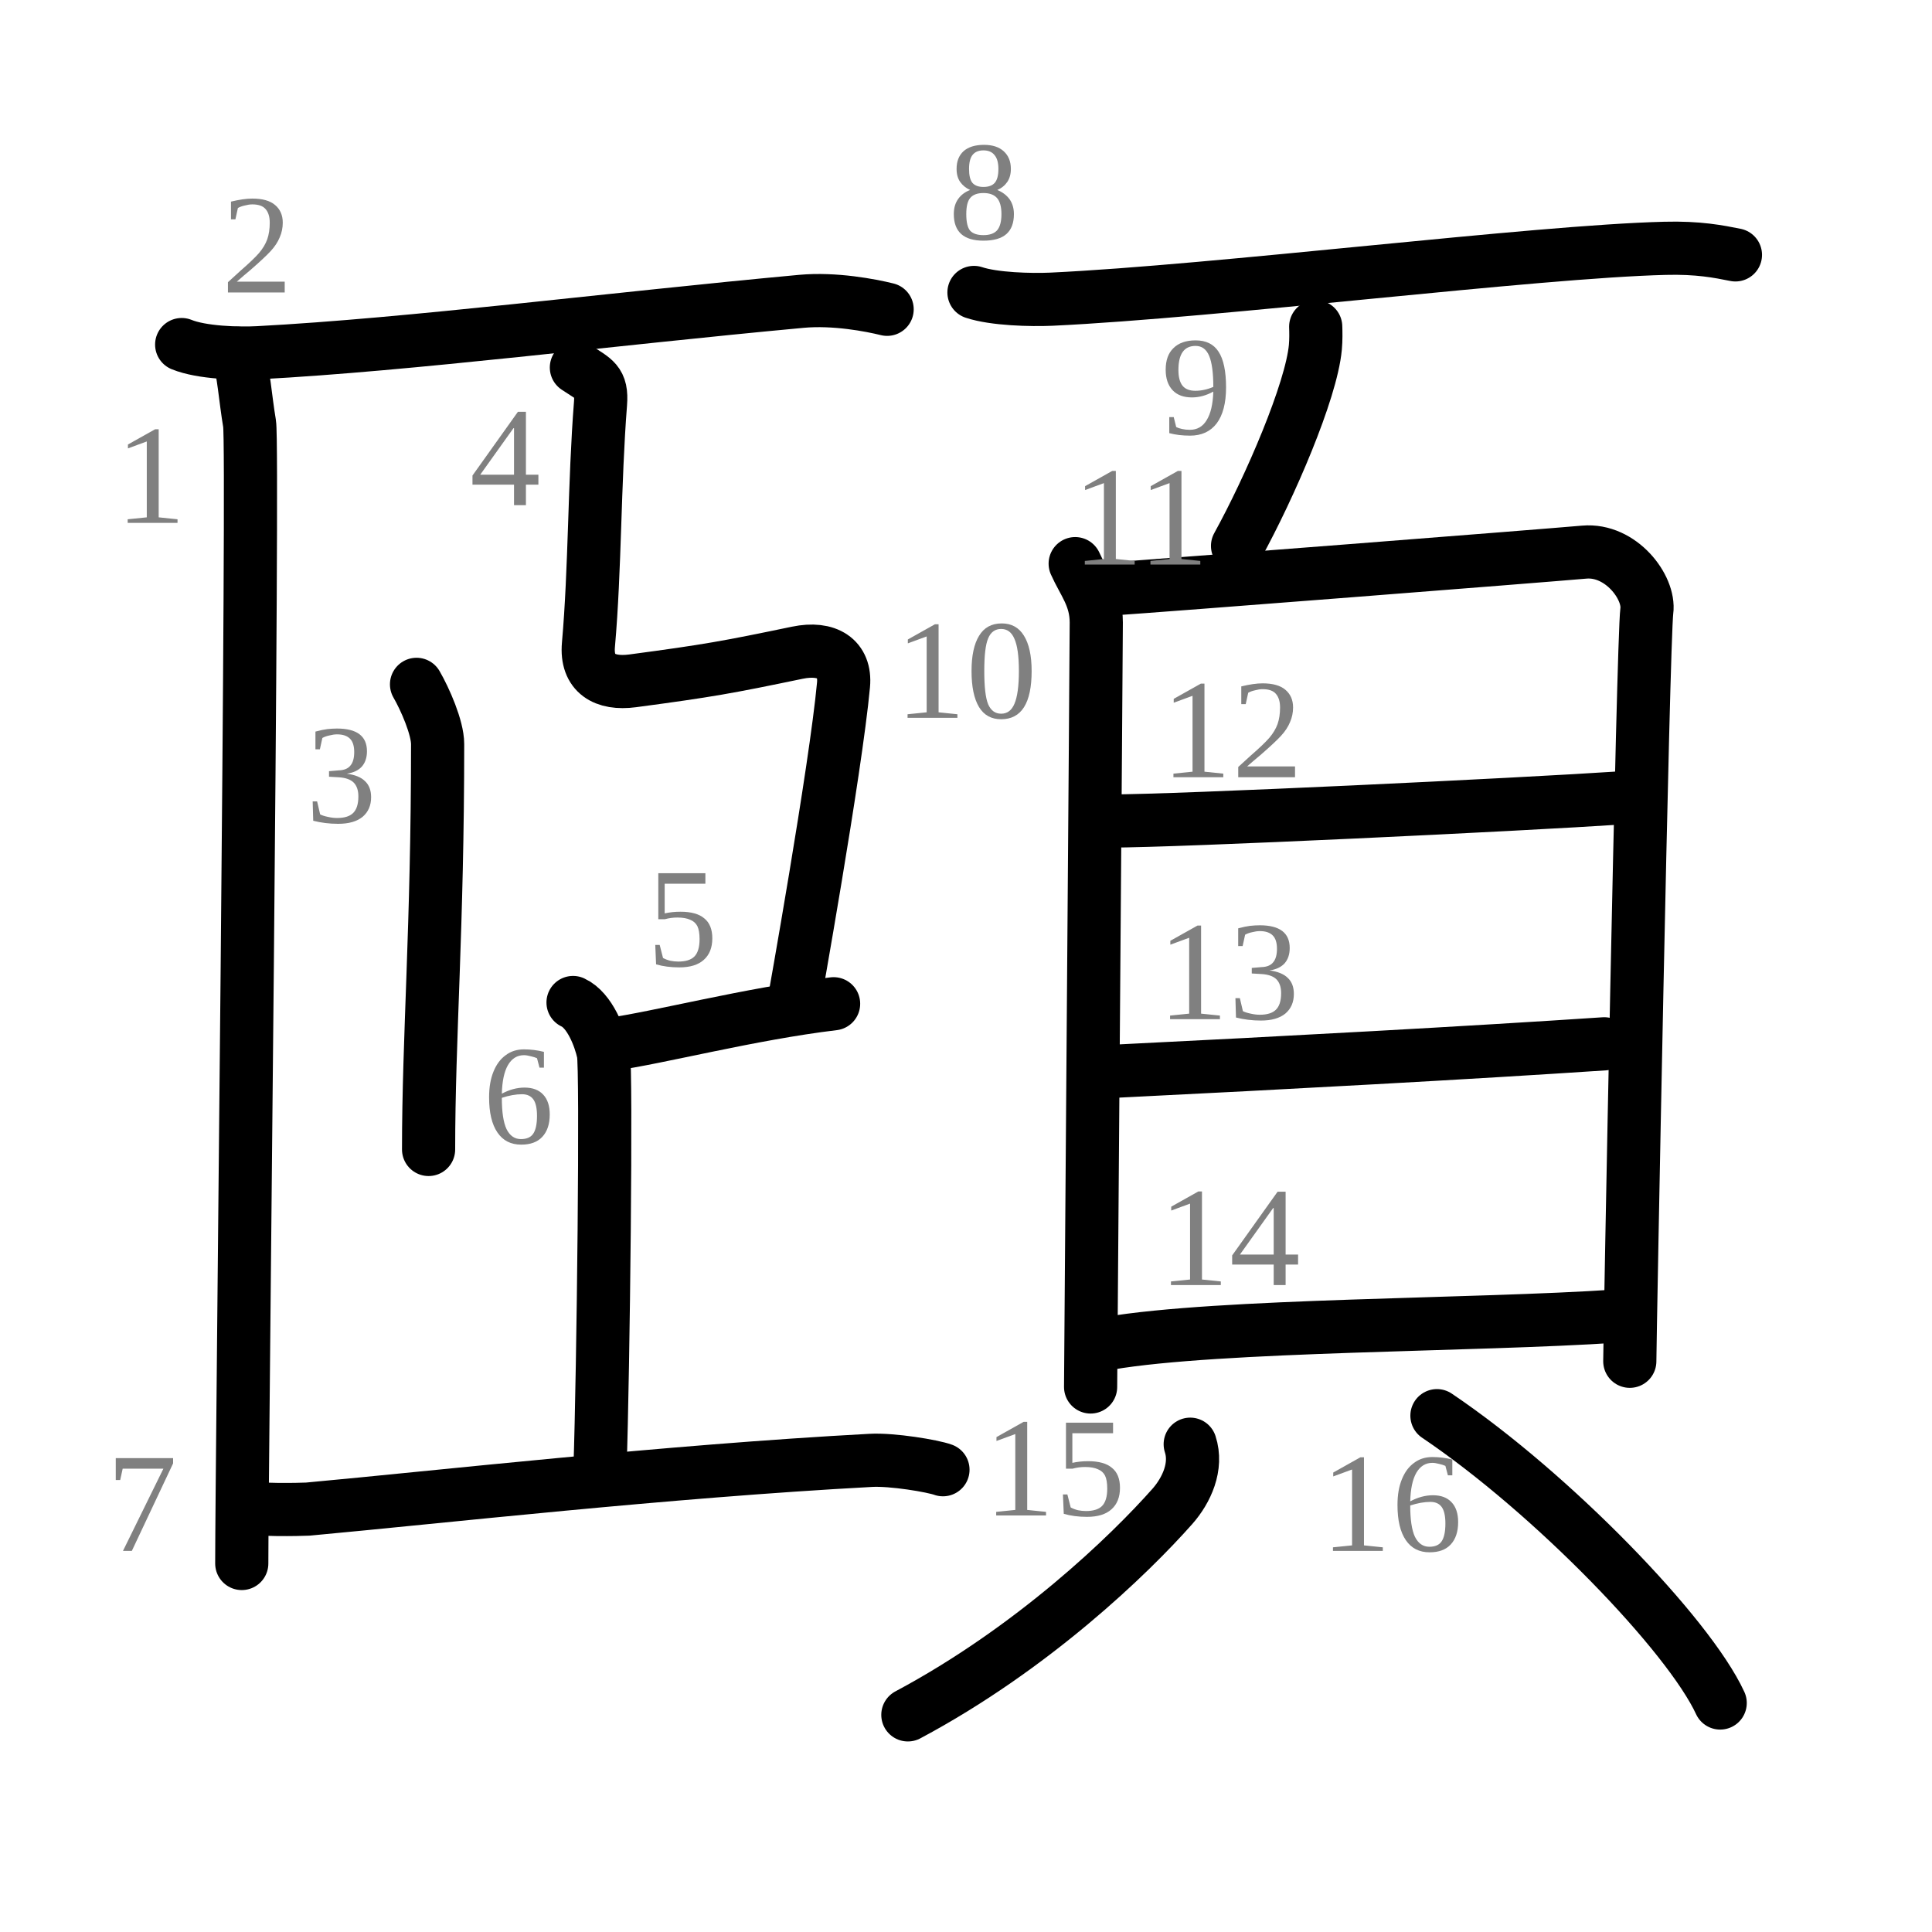
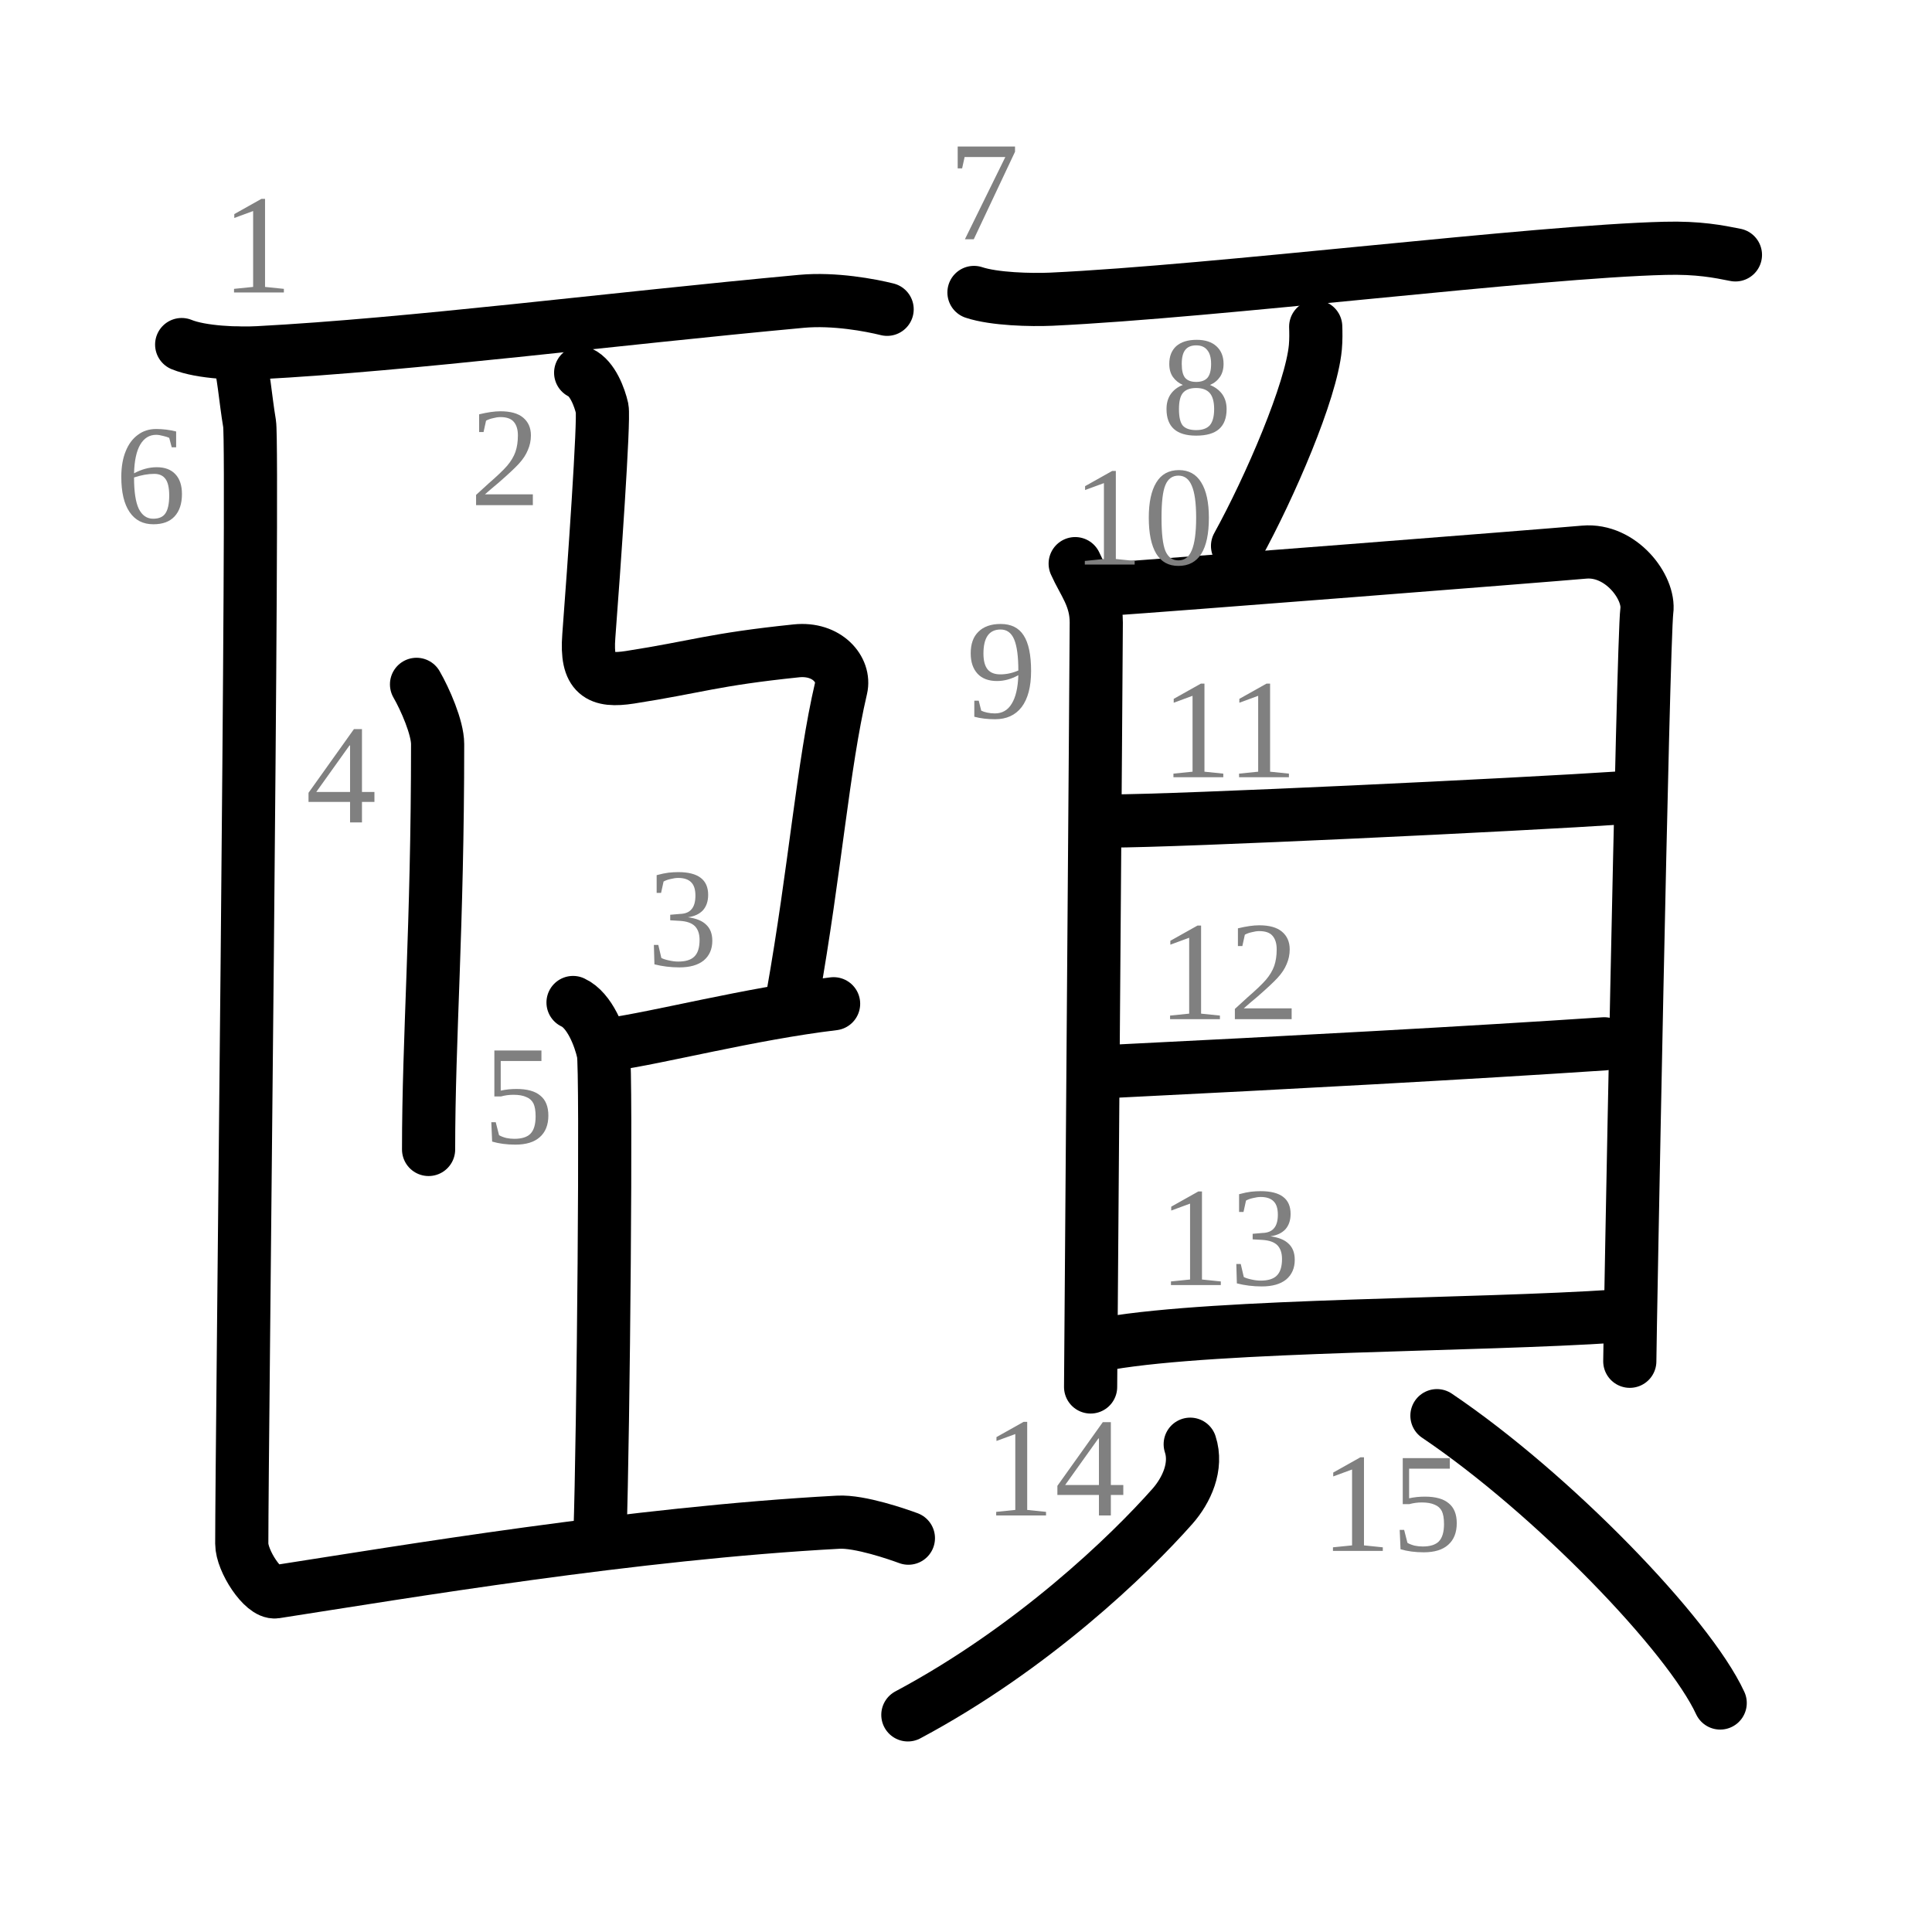
<svg xmlns="http://www.w3.org/2000/svg" xmlns:ns1="http://kanjivg.tagaini.net" width="109" height="109" viewBox="0 0 109 109">
  <g id="kvg:StrokePaths_09824" style="fill:none;stroke:#000000;stroke-width:3;stroke-linecap:round;stroke-linejoin:round;">
    <g id="kvg:09824" ns1:element="頤">
      <g id="kvg:09824-g1" ns1:position="left">
        <g id="kvg:09824-g2" ns1:element="匚" ns1:part="1">
-           <path id="kvg:09824-s1" ns1:type="㇑" d="M  13.43,19.93 c 0.32,1.06 0.41,2.55 0.65,3.97 0.24,1.42 -0.44,58.809 -0.44,64.309" />
+           <path id="kvg:09824-s1" ns1:type="㇐" d="M10.25,19.44c1.13,0.46,3.18,0.52,4.32,0.46C23.22,19.44,34.4,18,45.22,17c1.87-0.17,3.9,0.22,4.83,0.45" />
        </g>
-         <path id="kvg:09824-s2" ns1:type="㇐" d="M10.25,19.44c1.13,0.46,3.18,0.52,4.32,0.46C23.22,19.44,34.4,18,45.22,17c1.87-0.17,3.9,0.22,4.83,0.45" />
-         <path id="kvg:09824-s3" ns1:type="㇑" d="M23.5,38.61c0.48,0.83,1.19,2.44,1.19,3.37c0,10.34-0.51,16.56-0.51,22.87" />
-         <path id="kvg:09824-s4" ns1:type="㇉" d="M 32.519,20.735 c 1.02,0.68 1.46,0.769 1.36,2.04 -0.352,4.475 -0.303,9.355 -0.68,13.597 -0.145,1.636 0.92,2.249 2.493,2.04 4.314,-0.575 5.344,-0.766 9.291,-1.586 1.685,-0.35 2.742,0.342 2.606,1.813 -0.442,4.79 -2.833,18.129 -2.833,18.129" />
-         <path id="kvg:09824-s5" ns1:type="㇐" d="M34.45,58.92c2.6-0.35,7.89-1.73,12.58-2.29" />
+         <path id="kvg:09824-s2" ns1:type="㇉" d="M23.5,38.61c0.48,0.83,1.19,2.44,1.19,3.37c0,10.34-0.51,16.56-0.51,22.87" />
+         <path id="kvg:09824-s3" ns1:type="㇐" d="M44.72,56.22C46,49,46.43,43.19,47.45,38.83c0.25-1.05-0.79-2.29-2.52-2.11c-4.72,0.49-5.6,0.9-9.38,1.49c-1.75,0.27-2.5-0.12-2.33-2.33c0.29-3.79,0.88-12.22,0.75-12.84c-0.14-0.62-0.54-1.7-1.21-2.01" />
+         <path id="kvg:09824-s4" ns1:type="㇑" d="M34.45,58.92c2.6-0.35,7.89-1.73,12.58-2.29" />
+         <path id="kvg:09824-s5" ns1:type="㇑" d="M32.33,56.56c0.95,0.44,1.52,1.97,1.71,2.84c0.19,0.87,0,21.7-0.19,27.16" />
        <g id="kvg:09824-g3" ns1:element="匚" ns1:part="2">
-           <path id="kvg:09824-s6" ns1:type="㇑" d="M 32.33,56.56 c 0.95,0.44 1.52,1.97 1.71,2.84 0.19,0.87 0,18.009 -0.19,23.469" />
+           <path id="kvg:09824-s6" ns1:type="㇗" d="M13.43,19.93c0.32,1.06,0.41,2.55,0.65,3.97c0.24,1.42-0.44,57.69-0.44,63.19c0,0.98,1.21,2.82,1.9,2.72c7.22-1.12,20.21-3.31,31.75-3.93c1.22-0.07,3.39,0.69,3.96,0.9" />
        </g>
-         <path id="kvg:09824-s7" ns1:type="㇐" d="M 13.85,85.0 c 0.497,0.222 3.074,0.162 3.516,0.141 7.469,-0.685 20.21,-2.129 31.75,-2.749 1.22,-0.07 3.514,0.317 4.084,0.527" />
      </g>
      <g id="kvg:09824-g4" ns1:element="頁" ns1:position="right" ns1:radical="general">
        <g id="kvg:09824-g5" ns1:position="top">
-           <path id="kvg:09824-s8" ns1:type="㇐" d="M54.95,16.5c1.14,0.38,3.22,0.43,4.36,0.38c9.39-0.44,27.31-2.69,34.62-2.87c1.89-0.05,3.03,0.18,3.98,0.37" />
-           <path id="kvg:09824-s9" ns1:type="㇒" d="M74.23,18.43c0.01,0.29,0.02,0.75-0.02,1.17c-0.23,2.47-2.56,7.88-4.39,11.2" />
+           <path id="kvg:09824-s7" ns1:type="㇐" d="M54.95,16.5c1.14,0.38,3.22,0.43,4.36,0.38c9.39-0.44,27.31-2.69,34.62-2.87c1.89-0.05,3.03,0.18,3.98,0.37" />
+           <path id="kvg:09824-s8" ns1:type="㇒" d="M74.23,18.43c0.01,0.29,0.02,0.75-0.02,1.17c-0.23,2.47-2.56,7.88-4.39,11.2" />
        </g>
        <g id="kvg:09824-g6" ns1:element="貝" ns1:position="bottom">
          <g id="kvg:09824-g7" ns1:element="目" ns1:position="top">
-             <path id="kvg:09824-s10" ns1:type="㇑" d="M60.66,31.8c0.48,1.08,1.19,1.88,1.19,3.32c0,1.44-0.32,42.41-0.32,43.13" />
-             <path id="kvg:09824-s11" ns1:type="㇕a" d="M62.65,33.23c2.73-0.18,24.24-1.86,26.73-2.08c2.07-0.18,3.71,1.99,3.53,3.32c-0.22,1.69-0.96,41.25-0.96,42.33" />
-             <path id="kvg:09824-s12" ns1:type="㇐a" d="M62.61,46.32c3.9,0,23.09-0.92,28.93-1.31" />
-             <path id="kvg:09824-s13" ns1:type="㇐a" d="M62.83,60.44c9.74-0.48,20.22-1.05,27.68-1.55" />
-             <path id="kvg:09824-s14" ns1:type="㇐a" d="M62.53,75.79c6.29-1.07,20.73-1,28.68-1.54" />
+             <path id="kvg:09824-s9" ns1:type="㇑" d="M60.66,31.8c0.48,1.08,1.19,1.88,1.19,3.32c0,1.44-0.32,42.41-0.32,43.13" />
+             <path id="kvg:09824-s10" ns1:type="㇕a" d="M62.65,33.23c2.73-0.18,24.24-1.86,26.73-2.08c2.07-0.18,3.71,1.99,3.53,3.32c-0.22,1.69-0.96,41.25-0.96,42.33" />
+             <path id="kvg:09824-s11" ns1:type="㇐a" d="M62.61,46.32c3.9,0,23.09-0.92,28.93-1.31" />
+             <path id="kvg:09824-s12" ns1:type="㇐a" d="M62.83,60.44c9.74-0.48,20.22-1.05,27.68-1.55" />
+             <path id="kvg:09824-s13" ns1:type="㇐a" d="M62.53,75.79c6.29-1.07,20.73-1,28.68-1.54" />
          </g>
          <g id="kvg:09824-g8" ns1:position="bottom">
-             <path id="kvg:09824-s15" ns1:type="㇒" d="M67.15,81.48c0.41,1.25-0.2,2.59-1,3.5c-2.43,2.75-7.9,8.02-14.93,11.77" />
-             <path id="kvg:09824-s16" ns1:type="㇔" d="M81.07,79.87c6.51,4.39,14.21,12.37,15.98,16.21" />
+             <path id="kvg:09824-s14" ns1:type="㇒" d="M67.15,81.48c0.41,1.25-0.2,2.59-1,3.5c-2.43,2.75-7.9,8.02-14.93,11.77" />
+             <path id="kvg:09824-s15" ns1:type="㇔" d="M81.07,79.87c6.51,4.39,14.21,12.37,15.98,16.21" />
          </g>
        </g>
      </g>
    </g>
  </g>
  <g id="kvg:StrokeNumbers_09824" style="font-size:8;fill:#808080">
-     <text transform="matrix(1 0 0 1 6.50 29.50)">1</text>
-     <text transform="matrix(1 0 0 1 12.50 16.50)">2</text>
-     <text transform="matrix(1 0 0 1 17.25 46.40)">3</text>
-     <text transform="matrix(1 0 0 1 26.50 28.50)">4</text>
-     <text transform="matrix(1 0 0 1 36.50 54.50)">5</text>
-     <text transform="matrix(1 0 0 1 27.25 64.50)">6</text>
-     <text transform="matrix(1 0 0 1 6 87.50)">7</text>
-     <text transform="matrix(1 0 0 1 53.50 13.50)">8</text>
-     <text transform="matrix(1 0 0 1 65.50 24.50)">9</text>
-     <text transform="matrix(1 0 0 1 50.5 40.50)">10</text>
-     <text transform="matrix(1 0 0 1 60.50 31.85)">11</text>
-     <text transform="matrix(1 0 0 1 65.50 43.85)">12</text>
-     <text transform="matrix(1 0 0 1 65.31 57.50)">13</text>
-     <text transform="matrix(1 0 0 1 65.36 72.50)">14</text>
-     <text transform="matrix(1 0 0 1 55.50 85.50)">15</text>
-     <text transform="matrix(1 0 0 1 74.50 87.50)">16</text>
+     <text transform="matrix(1 0 0 1 12.50 16.50)">1</text>
+     <text transform="matrix(1 0 0 1 26.50 28.50)">2</text>
+     <text transform="matrix(1 0 0 1 36.50 54.50)">3</text>
+     <text transform="matrix(1 0 0 1 17.25 46.40)">4</text>
+     <text transform="matrix(1 0 0 1 27.25 64.50)">5</text>
+     <text transform="matrix(1 0 0 1 6.50 29.50)">6</text>
+     <text transform="matrix(1 0 0 1 53.50 13.50)">7</text>
+     <text transform="matrix(1 0 0 1 65.50 24.50)">8</text>
+     <text transform="matrix(1 0 0 1 54.50 40.50)">9</text>
+     <text transform="matrix(1 0 0 1 60.50 31.85)">10</text>
+     <text transform="matrix(1 0 0 1 65.50 43.85)">11</text>
+     <text transform="matrix(1 0 0 1 65.31 57.50)">12</text>
+     <text transform="matrix(1 0 0 1 65.36 72.50)">13</text>
+     <text transform="matrix(1 0 0 1 55.50 85.50)">14</text>
+     <text transform="matrix(1 0 0 1 74.50 87.50)">15</text>
  </g>
</svg>
